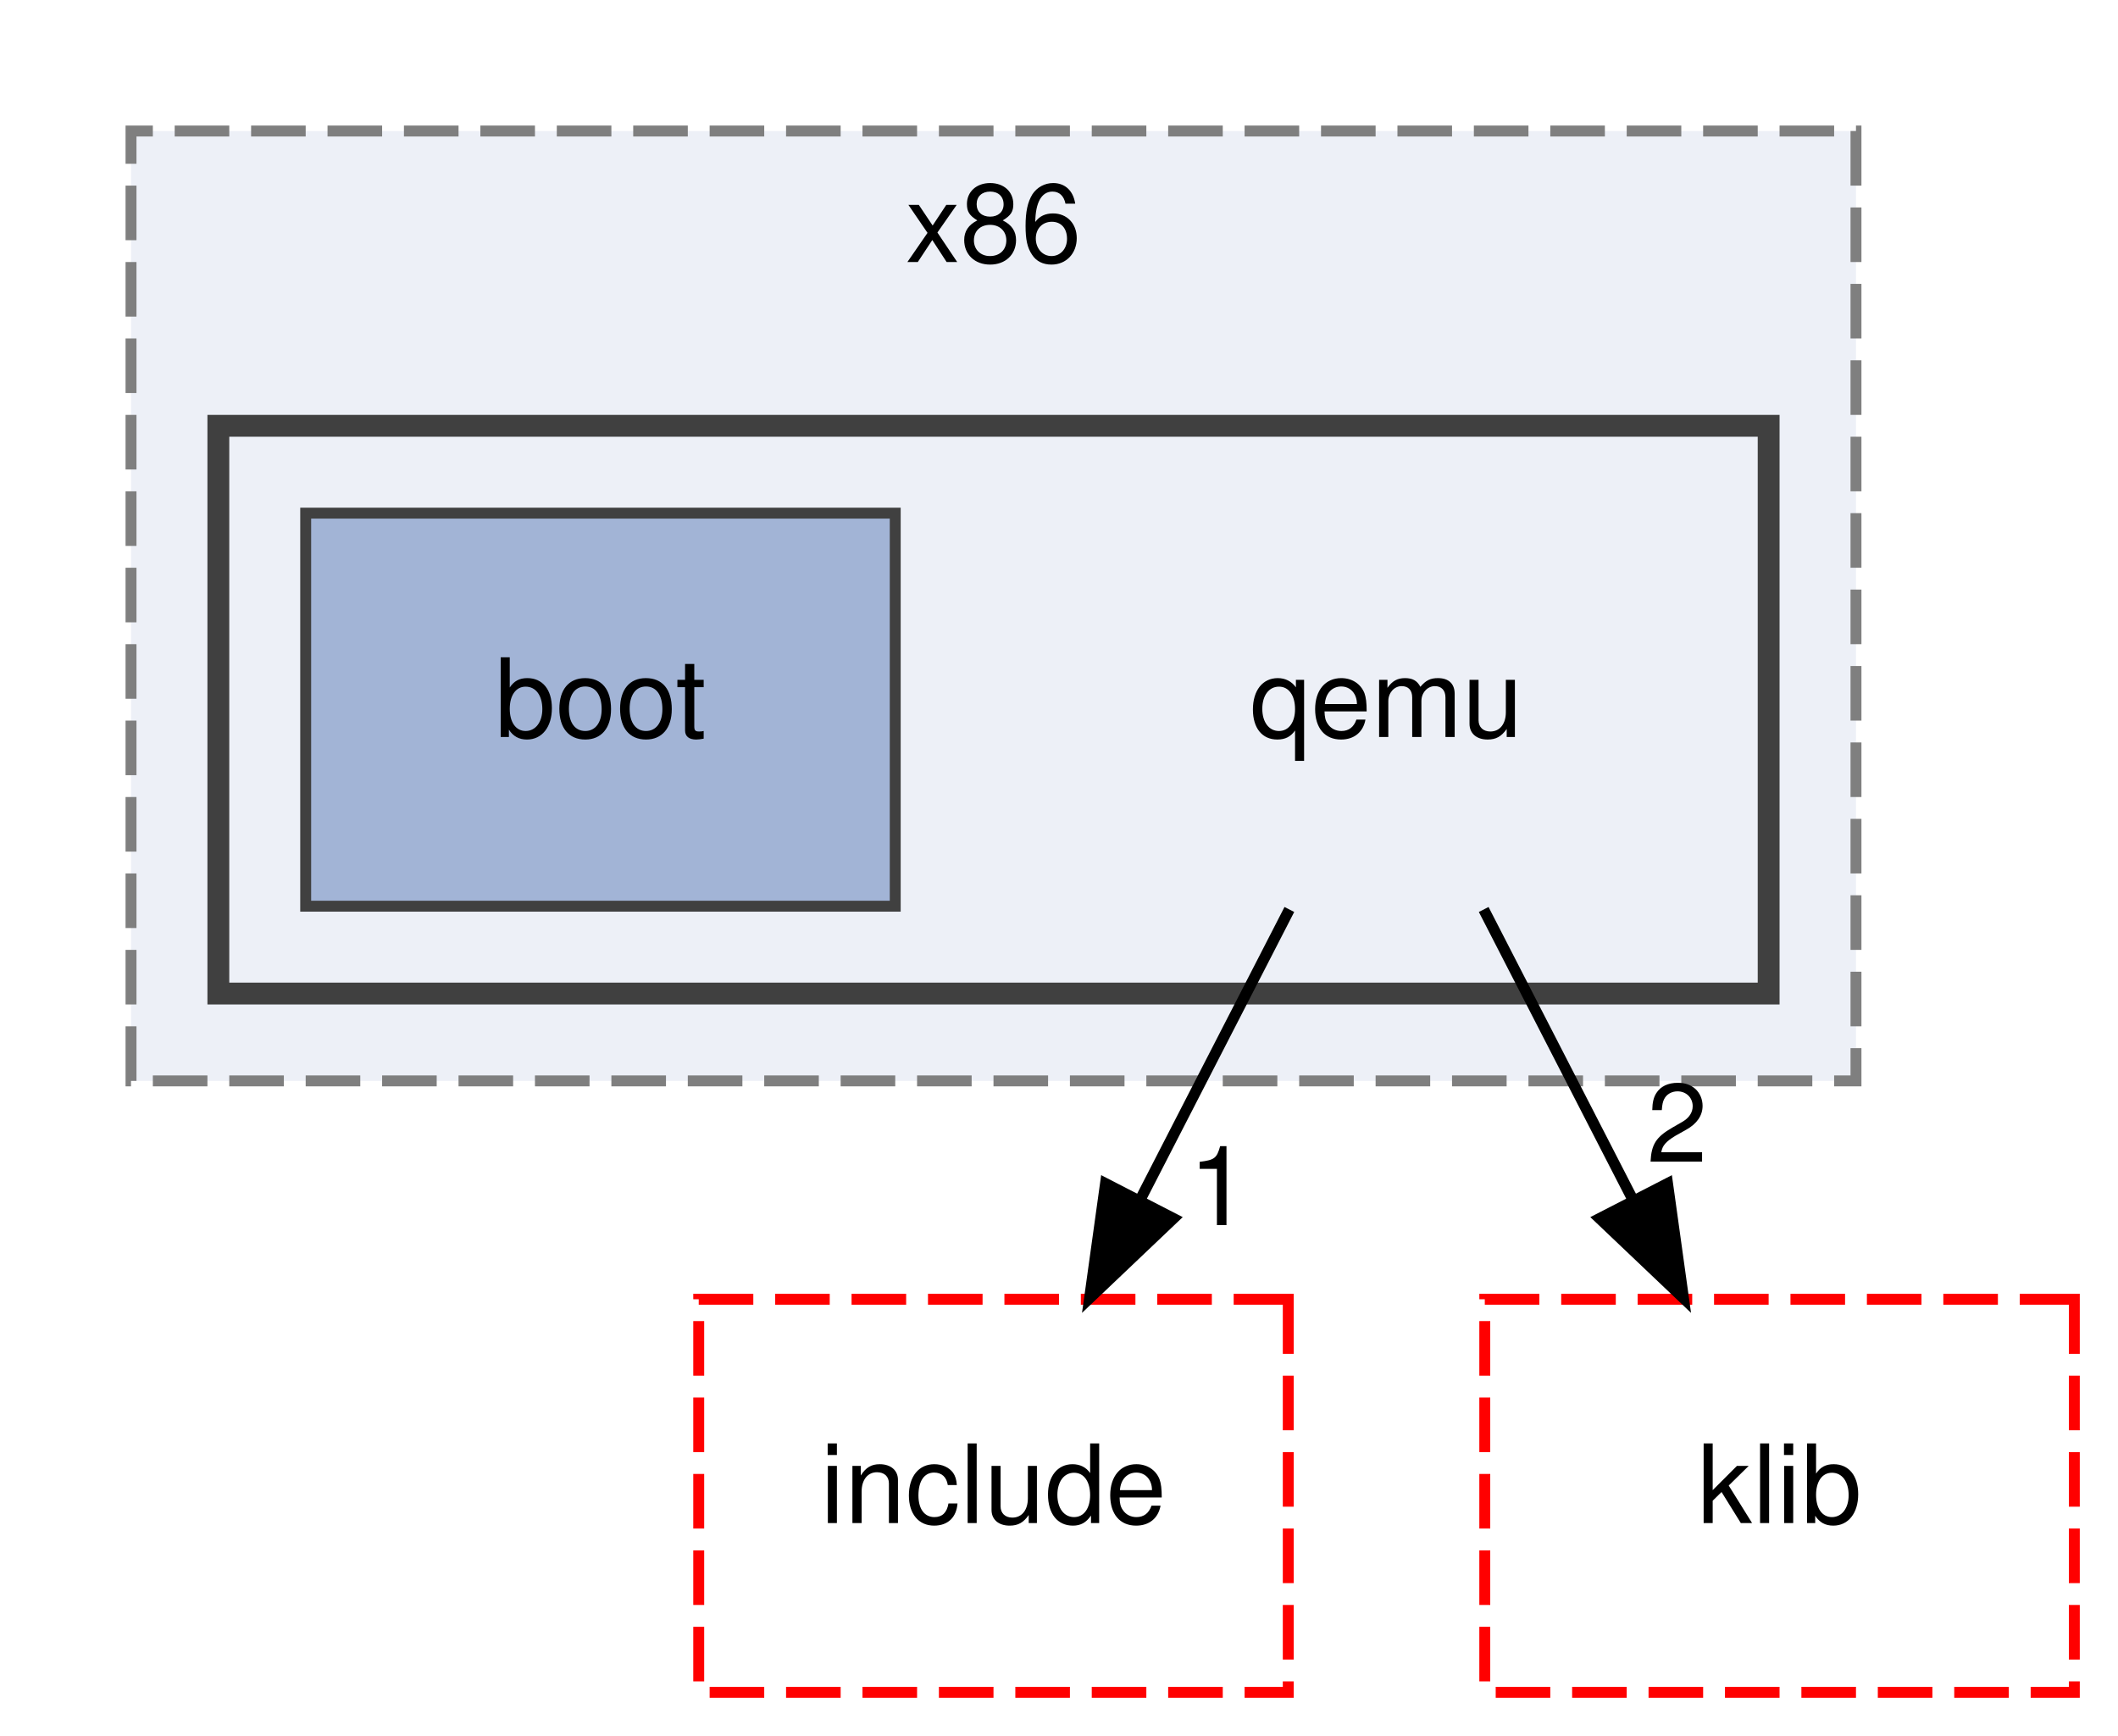
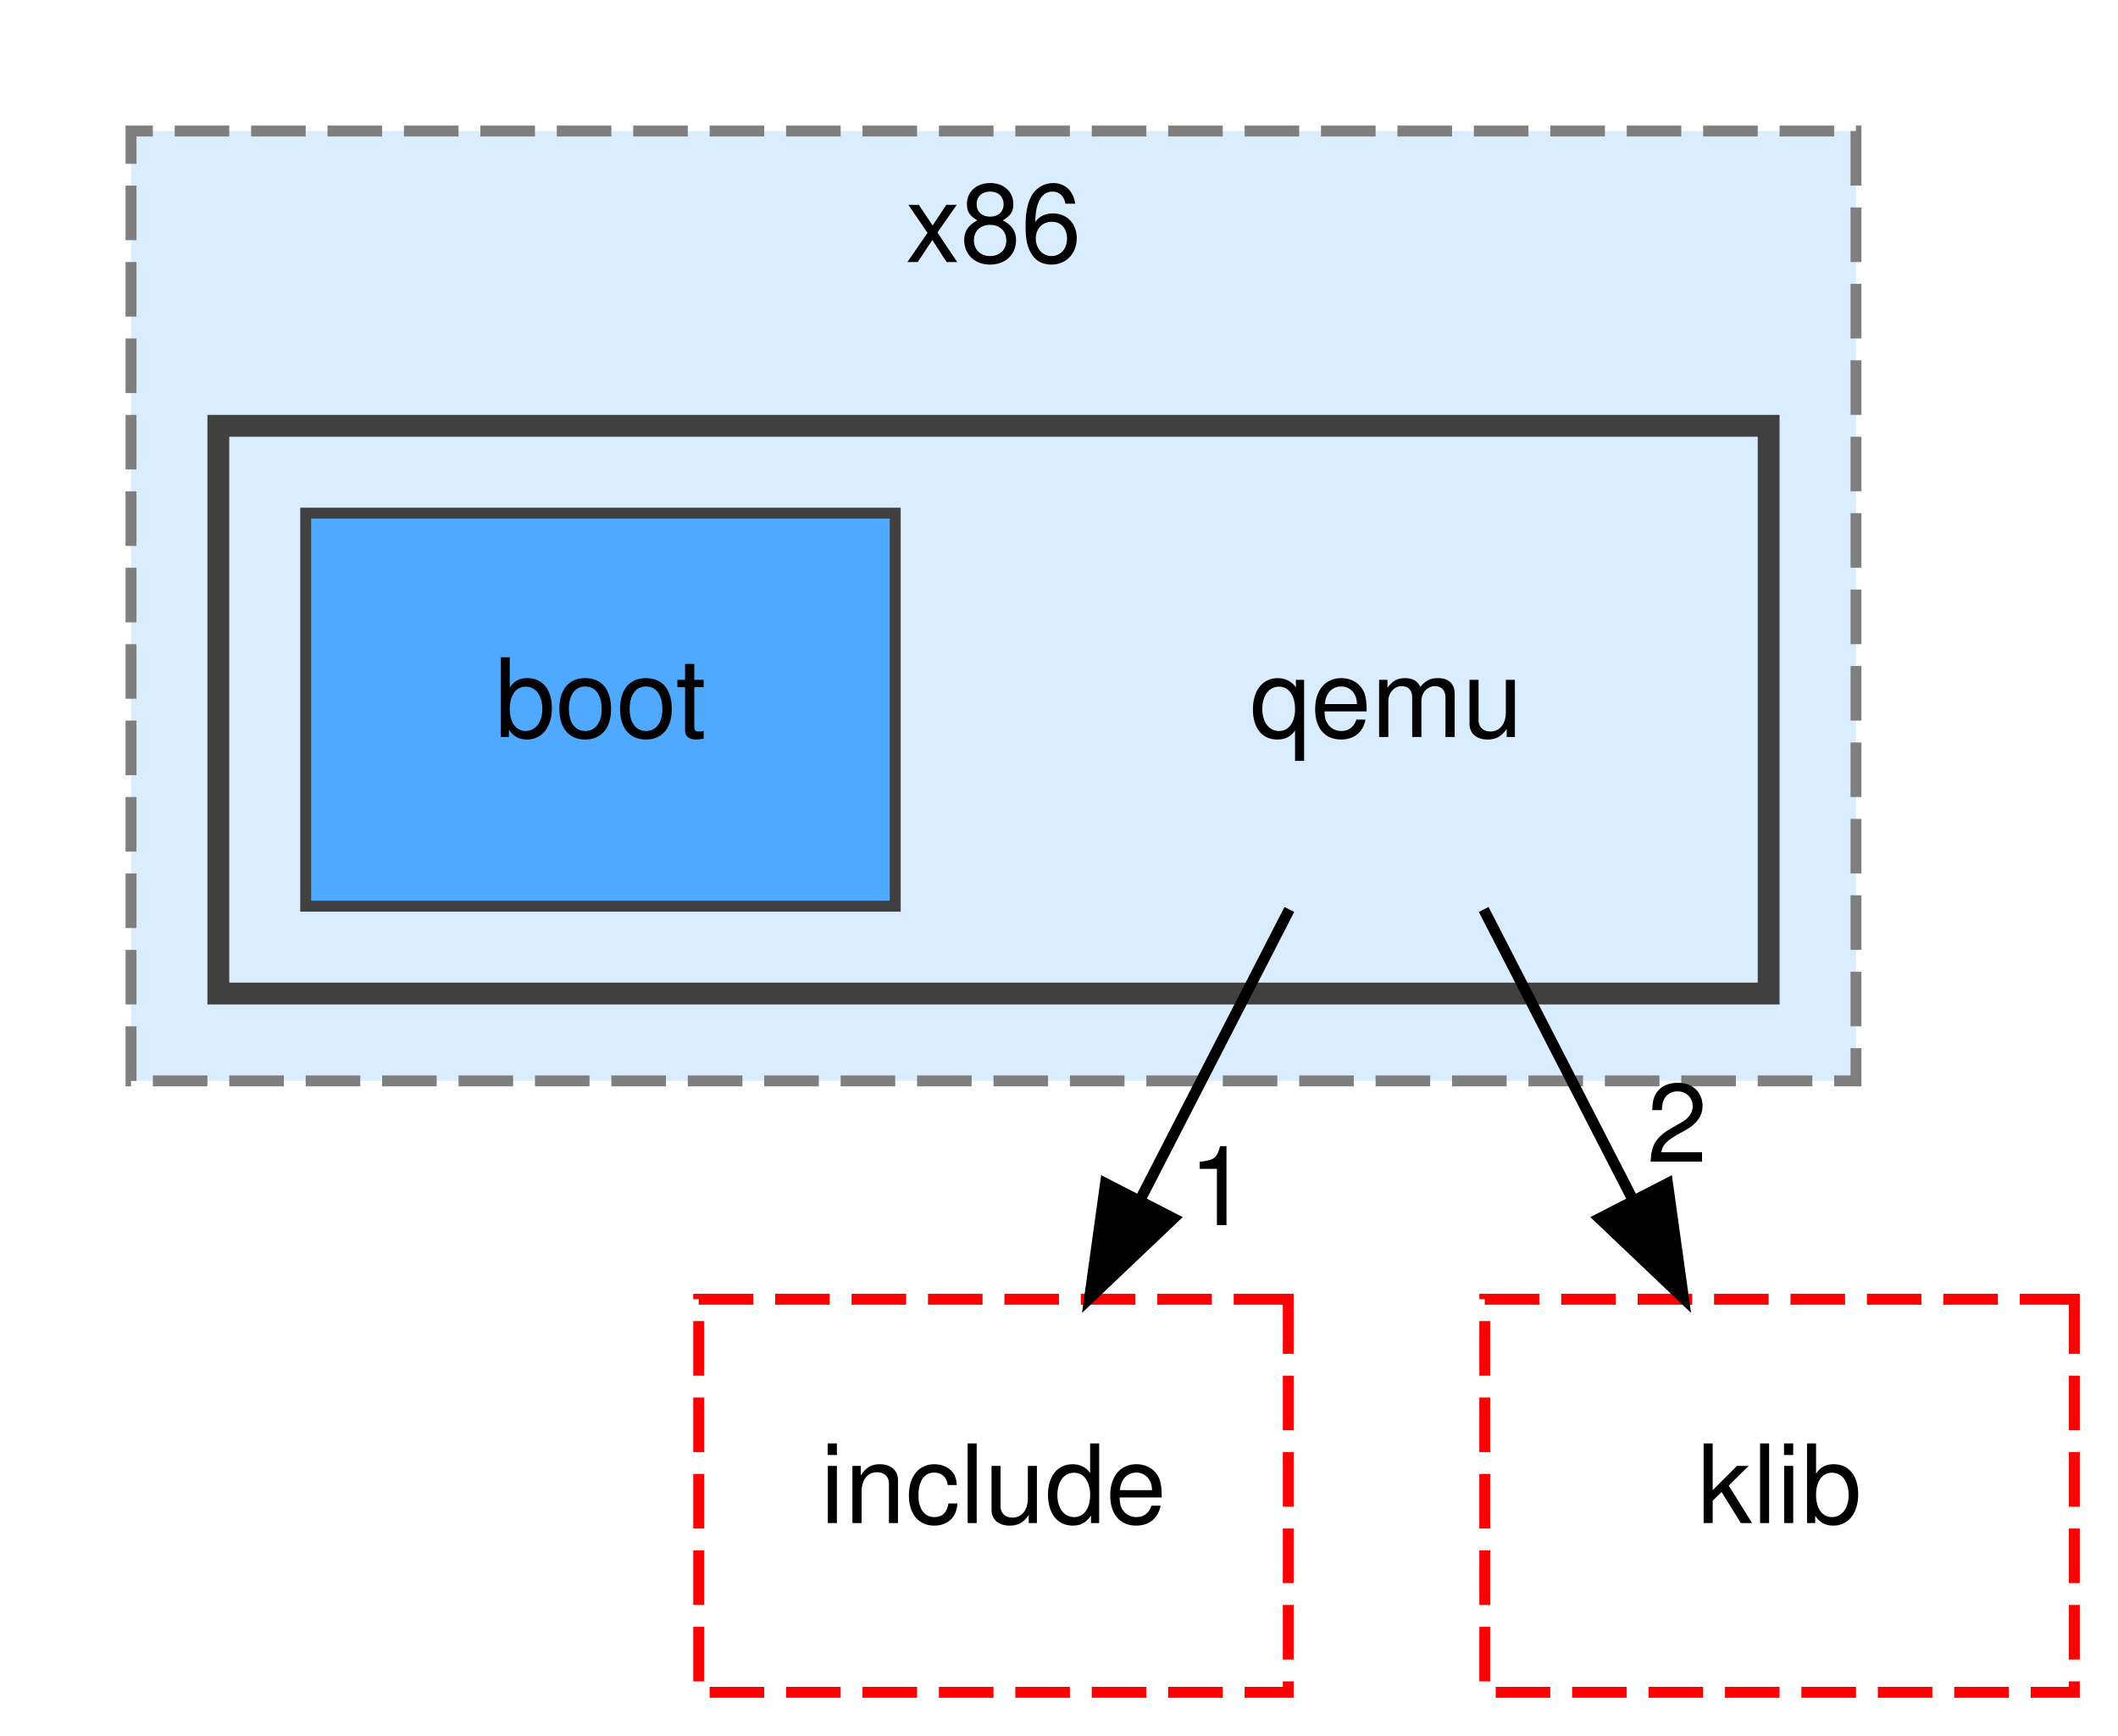
<svg xmlns="http://www.w3.org/2000/svg" xmlns:xlink="http://www.w3.org/1999/xlink" width="194pt" height="159pt" viewBox="0.00 0.00 194.00 159.00">
  <g id="graph0" class="graph" transform="scale(1 1) rotate(0) translate(4 155)">
    <g id="clust1" class="cluster">
      <g id="a_clust1">
        <a xlink:href="dir_84ebb354b97ad405f7394d9a50d5c853.html" target="_top" xlink:title="x86">
-           <polygon fill="#edf0f7" stroke="#7f7f7f" stroke-dasharray="5,2" points="8,-56 8,-143 166,-143 166,-56 8,-56" />
+           <polygon fill="#daedff" stroke="#7f7f7f" stroke-dasharray="5,2" points="8,-56 8,-143 166,-143 166,-56 8,-56" />
          <text text-anchor="middle" x="87" y="-131" font-family="Helvetica,sans-Serif" font-size="10.00">x86</text>
        </a>
      </g>
    </g>
    <g id="clust2" class="cluster">
      <g id="a_clust2">
        <a xlink:href="dir_182591d9ec1b85284dfbe5e03d401e71.html" target="_top">
-           <polygon fill="#edf0f7" stroke="#404040" stroke-width="2" points="16,-64 16,-116 158,-116 158,-64 16,-64" />
+           <polygon fill="#daedff" stroke="#404040" stroke-width="2" points="16,-64 16,-116 158,-116 158,-64 16,-64" />
        </a>
      </g>
    </g>
    <g id="node1" class="node">
      <text text-anchor="middle" x="123" y="-87.5" font-family="Helvetica,sans-Serif" font-size="10.00">qemu</text>
    </g>
    <g id="node3" class="node">
      <g id="a_node3">
        <a xlink:href="dir_211194ca62e5b7f591f877ce92090548.html" target="_top" xlink:title="include">
          <polygon fill="none" stroke="red" stroke-dasharray="5,2" points="114,-36 60,-36 60,0 114,0 114,-36" />
          <text text-anchor="middle" x="87" y="-15.5" font-family="Helvetica,sans-Serif" font-size="10.00">include</text>
        </a>
      </g>
    </g>
    <g id="edge1" class="edge">
      <path fill="none" stroke="black" d="M114.1,-71.7C110,-63.73 105.05,-54.1 100.51,-45.26" />
      <polygon fill="black" stroke="black" points="103.48,-43.4 95.8,-36.1 97.26,-46.6 103.48,-43.4" />
      <g id="a_edge1-headlabel">
        <a xlink:href="dir_000013_000006.html" target="_top" xlink:title="1">
          <text text-anchor="middle" x="107.65" y="-42.79" font-family="Helvetica,sans-Serif" font-size="10.00">1</text>
        </a>
      </g>
    </g>
    <g id="node4" class="node">
      <g id="a_node4">
        <a xlink:href="dir_aa3cdb1224707fe77b1419aa1c7e3873.html" target="_top" xlink:title="klib">
          <polygon fill="none" stroke="red" stroke-dasharray="5,2" points="186,-36 132,-36 132,0 186,0 186,-36" />
          <text text-anchor="middle" x="159" y="-15.5" font-family="Helvetica,sans-Serif" font-size="10.00">klib</text>
        </a>
      </g>
    </g>
    <g id="edge2" class="edge">
      <path fill="none" stroke="black" d="M131.9,-71.7C136,-63.73 140.95,-54.1 145.49,-45.26" />
      <polygon fill="black" stroke="black" points="148.74,-46.6 150.2,-36.1 142.52,-43.4 148.74,-46.6" />
      <g id="a_edge2-headlabel">
        <a xlink:href="dir_000013_000011.html" target="_top" xlink:title="2">
          <text text-anchor="middle" x="149.62" y="-48.59" font-family="Helvetica,sans-Serif" font-size="10.00">2</text>
        </a>
      </g>
    </g>
    <g id="node2" class="node">
      <g id="a_node2">
        <a xlink:href="dir_9acf821a6c369a27736fefcec9a63e72.html" target="_top" xlink:title="boot">
-           <polygon fill="#a2b4d6" stroke="#404040" points="78,-108 24,-108 24,-72 78,-72 78,-108" />
+           <polygon fill="#4ea9ff" stroke="#404040" points="78,-108 24,-108 24,-72 78,-72 78,-108" />
          <text text-anchor="middle" x="51" y="-87.5" font-family="Helvetica,sans-Serif" font-size="10.00">boot</text>
        </a>
      </g>
    </g>
  </g>
</svg>
